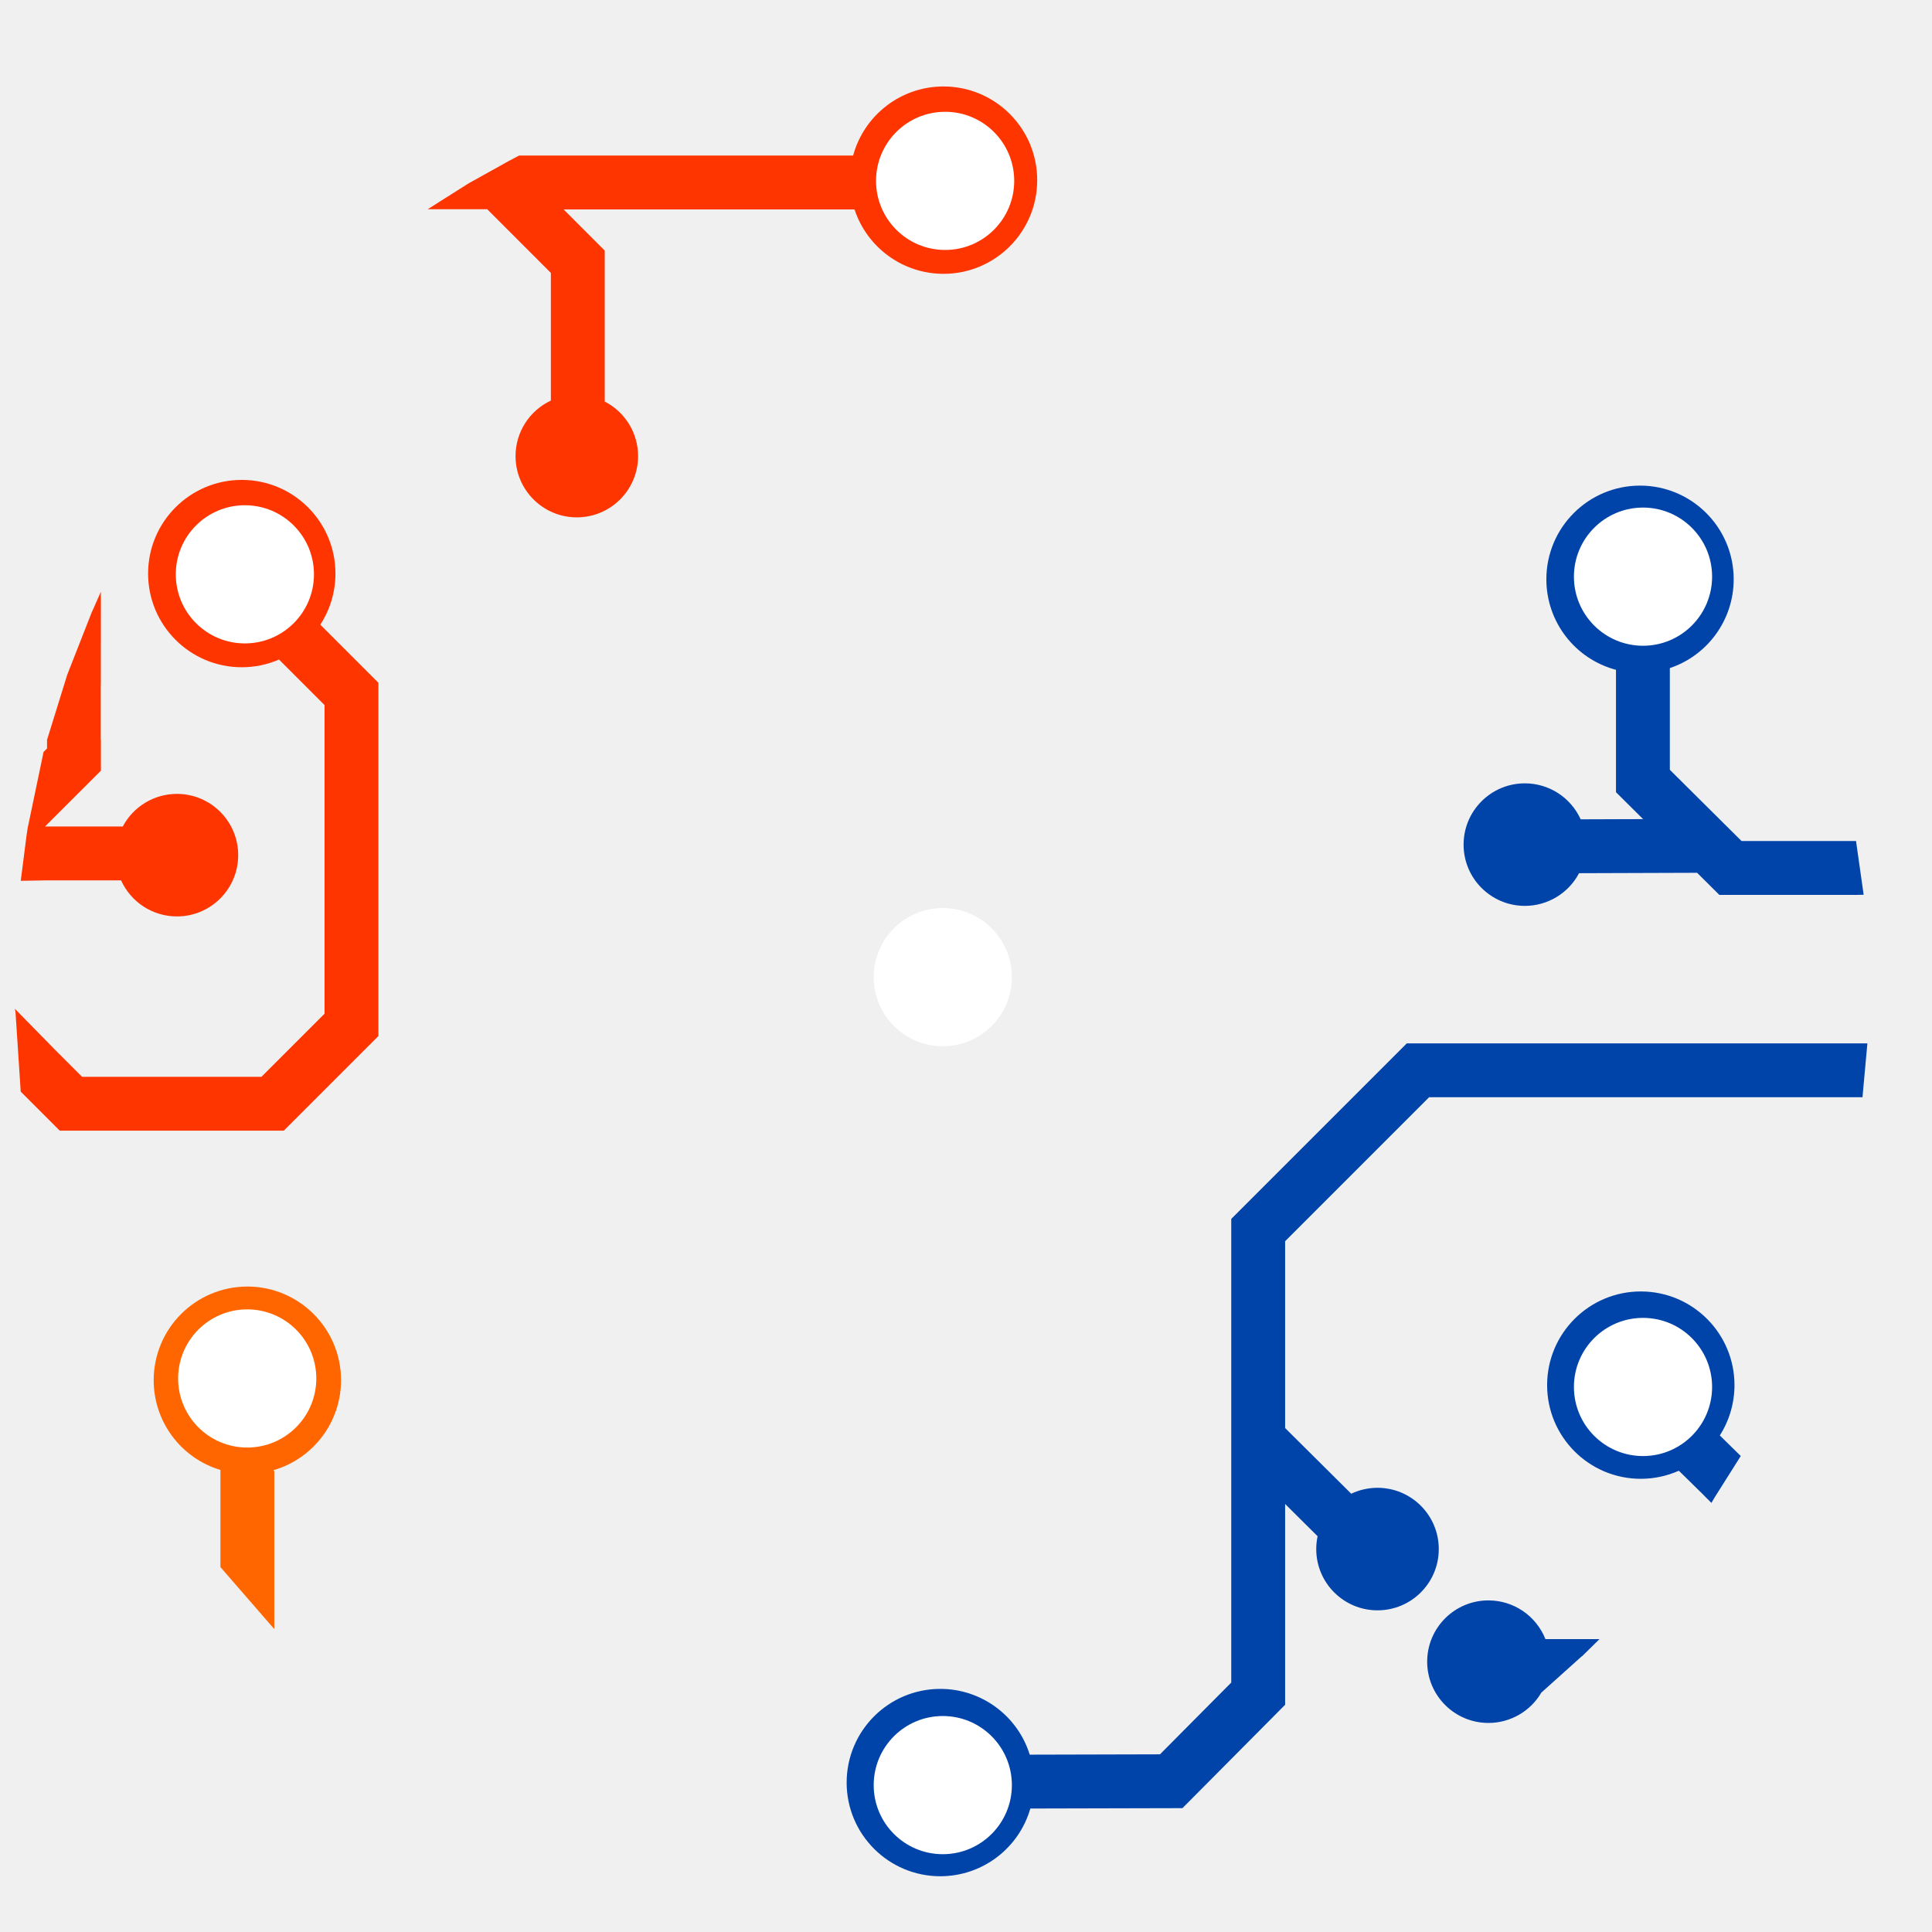
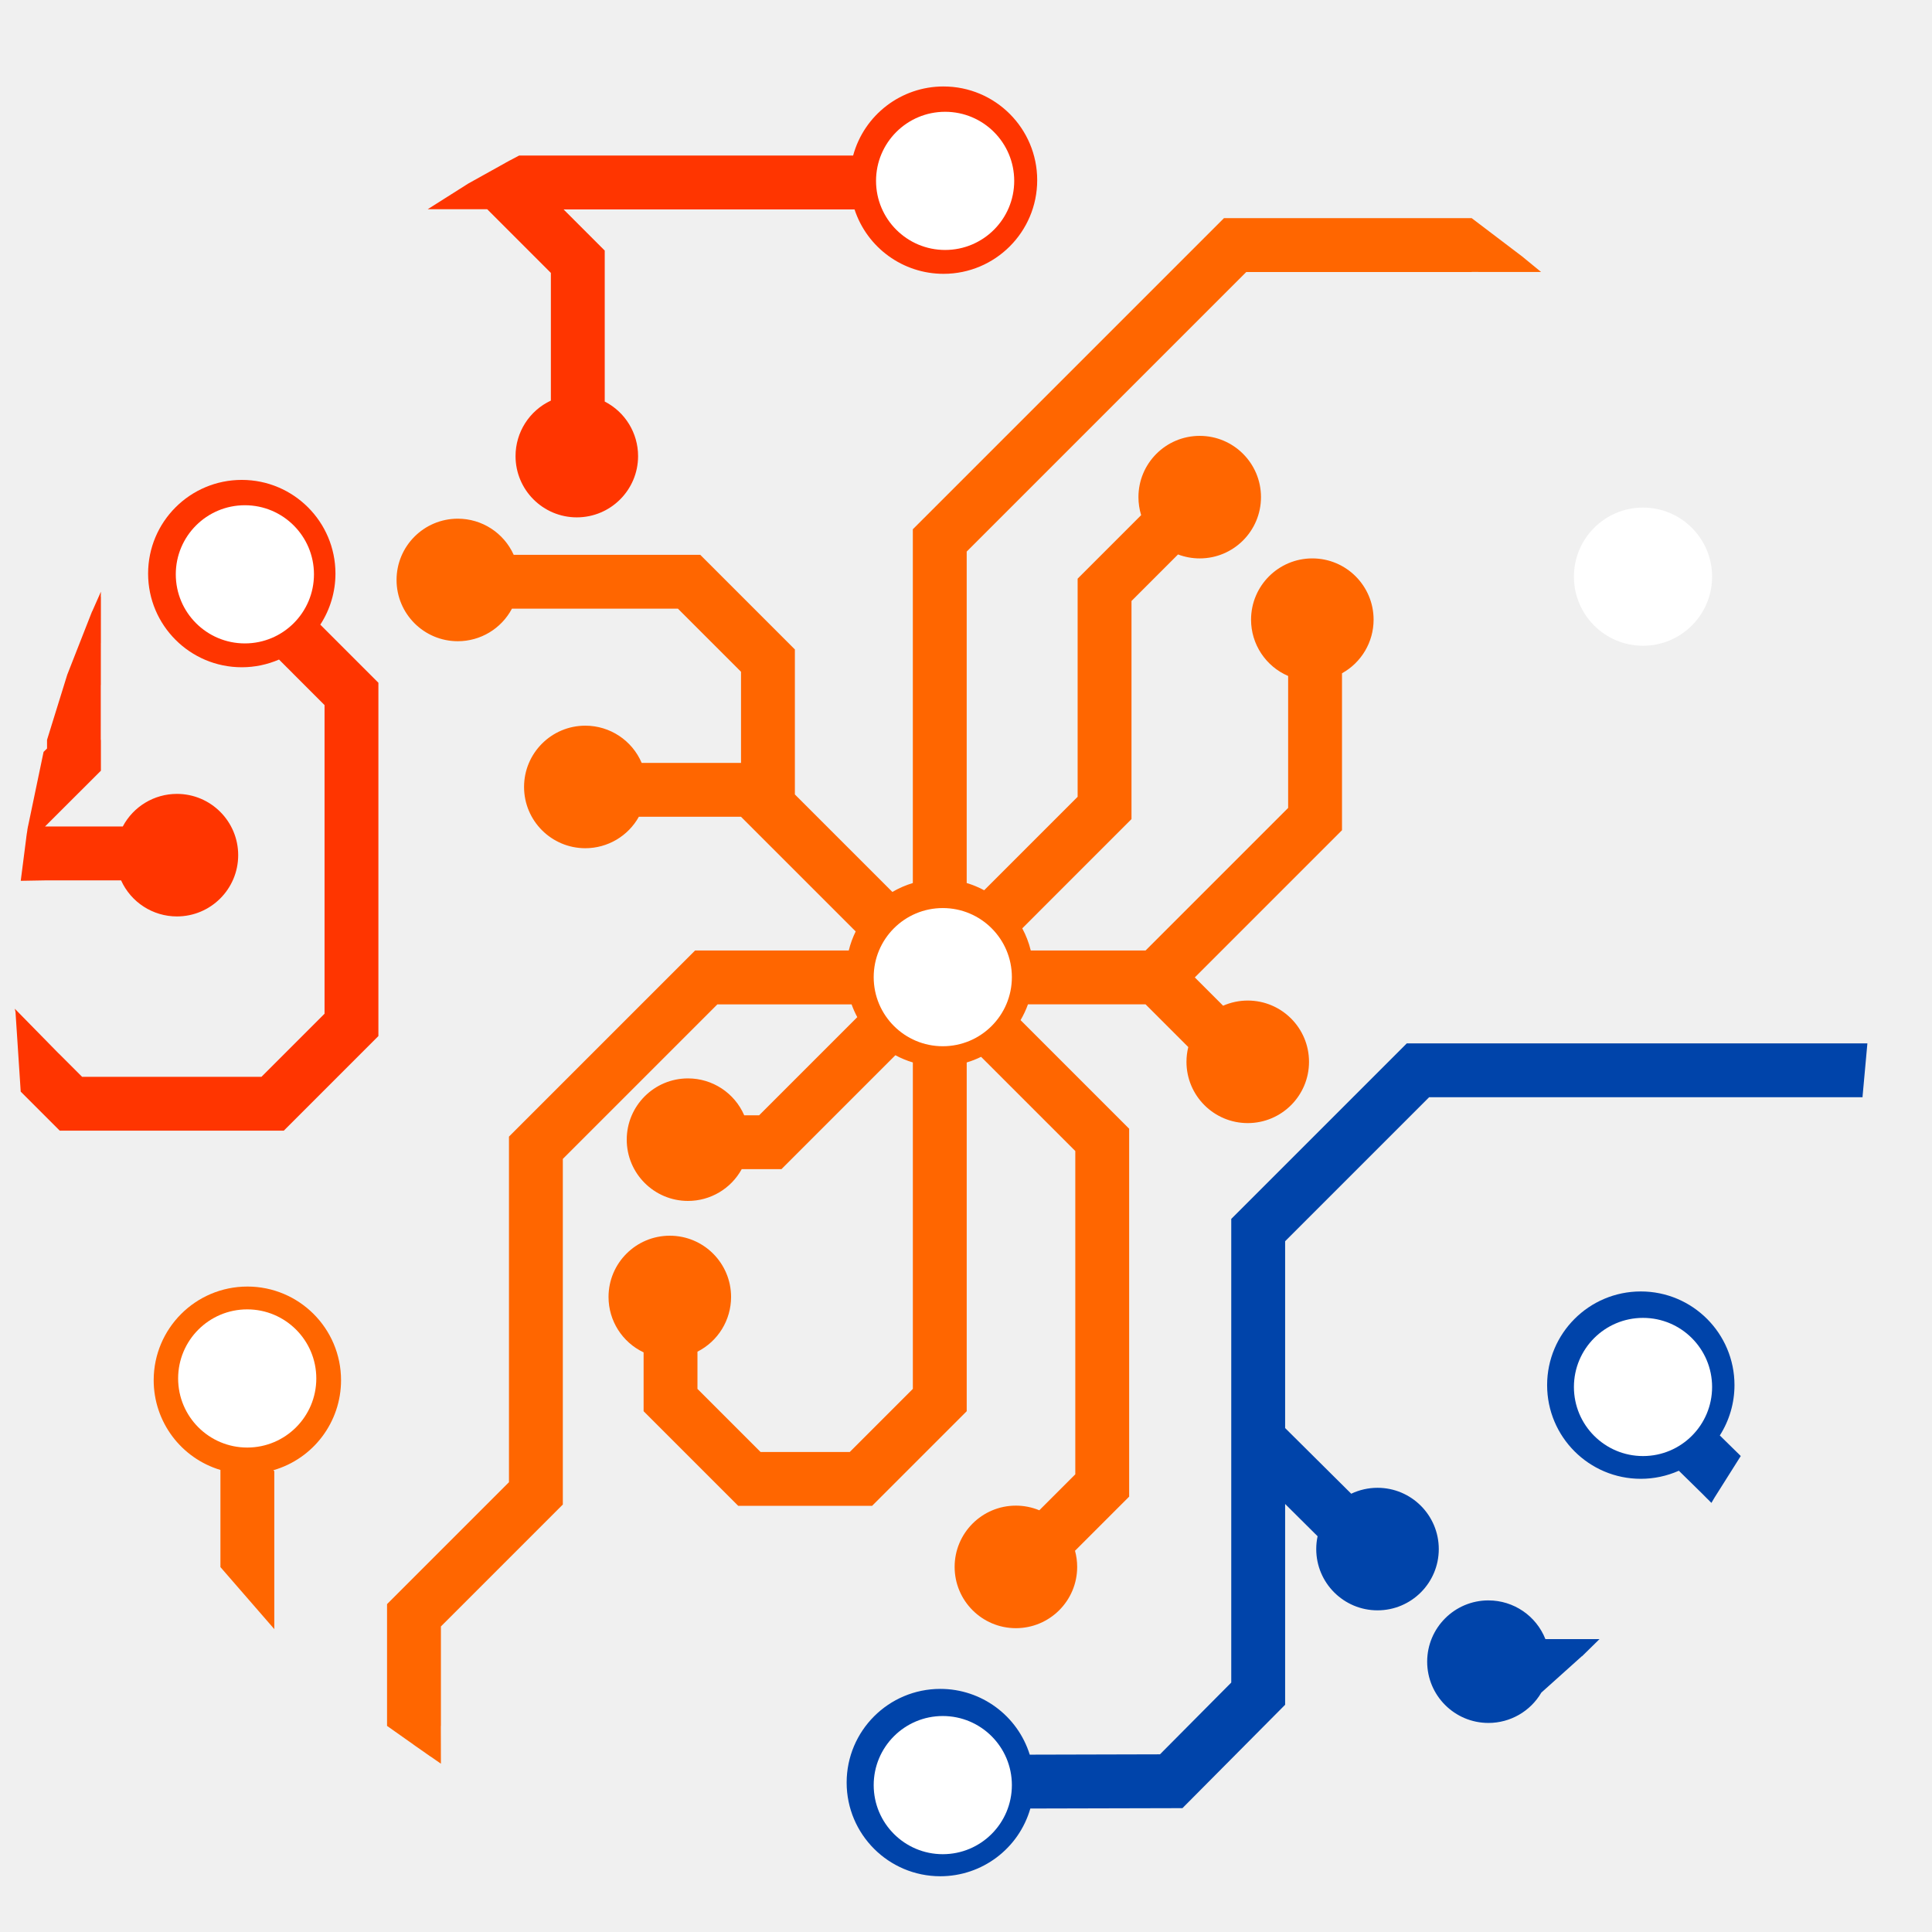
<svg xmlns="http://www.w3.org/2000/svg" id="SVGRoot" version="1.1" viewBox="0 0 250 250">
-   <g id="layer5_dontknow">
+   <g id="bottom_orange">
    <path id="path4-7-6" d="m32.009 166.48a12.122 12.122 0 0 0-12.122 12.122 12.122 12.122 0 0 0 8.637 11.61v12.57l6.97 8.023v-20.426l-0.116-0.134a12.122 12.122 0 0 0 8.753-11.644 12.122 12.122 0 0 0-12.122-12.122z" fill="#ff6600" stroke-width=".283" />
  </g>
  <g id="bottom_orange">
-     <path id="path14-0" d="m212.22 62.838a12.122 12.122 0 0 0-12.122 12.122 12.122 12.122 0 0 0 9.01 11.715v15.836l3.505 3.482-8.075 0.027a7.929 7.929 0 0 0-7.222-4.656 7.929 7.929 0 0 0-7.928 7.928 7.929 7.929 0 0 0 7.928 7.929 7.929 7.929 0 0 0 7.013-4.23l15.277-0.051 2.877 2.858h17.562v4e-3l1.111-0.021-0.987-6.953h-14.814l-9.279-9.217v-13.16a12.122 12.122 0 0 0 8.263-11.492 12.122 12.122 0 0 0-12.121-12.122z" fill="#0044aa" style="stroke-width:.3" />
-   </g>
-   <g id="middle_orange">
        
    </g>
+   <g id="middle_orange">
+     <path id="path10-2" d="m158.38 28.227-40.26 40.26v45.777a12.122 12.122 0 0 0-2.648 1.154l-12.615-12.615v-18.765l-12.245-12.246h-24.14a7.929 7.929 0 0 0-7.23-4.675 7.929 7.929 0 0 0-7.928 7.929 7.929 7.929 0 0 0 7.928 7.928 7.929 7.929 0 0 0 7.003-4.212h21.479l8.163 8.163v11.795h-12.853a7.929 7.929 0 0 0-7.293-4.818 7.929 7.929 0 0 0-7.928 7.929 7.929 7.929 0 0 0 7.928 7.928 7.929 7.929 0 0 0 6.926-4.069h13.219l14.839 14.839a12.122 12.122 0 0 0-0.896 2.466h-19.887l-24.082 24.081v44.721l-15.776 15.775v15.759l2.798 1.975 0.652 0.46-0.009 5e-3 1.017 0.706 1.139 0.803 0.001-0.012 1.372 0.953-0.008-3.251-0.004-1.638h0.012v-12.872l15.776-15.776v-44.721l19.999-19.999h17.366a12.122 12.122 0 0 0 0.737 1.654l-12.7 12.7h-1.93a7.929 7.929 0 0 0-7.274-4.774 7.929 7.929 0 0 0-7.928 7.928 7.929 7.929 0 0 0 7.928 7.928 7.929 7.929 0 0 0 6.95-4.113h5.141l14.742-14.742a12.122 12.122 0 0 0 2.261 0.936v42.243l-8.163 8.163h-11.544l-8.163-8.163v-4.821a7.929 7.929 0 0 0 4.349-7.074 7.929 7.929 0 0 0-7.928-7.929 7.929 7.929 0 0 0-7.929 7.929 7.929 7.929 0 0 0 4.538 7.167v7.615l12.246 12.245h17.319l12.245-12.245v-45.129a12.122 12.122 0 0 0 1.86-0.73l12.191 12.191v41.832l-4.655 4.655a7.929 7.929 0 0 0-3.03-0.602 7.929 7.929 0 0 0-7.929 7.928 7.929 7.929 0 0 0 7.929 7.929 7.929 7.929 0 0 0 7.928-7.929 7.929 7.929 0 0 0-0.28-2.088l7.006-7.006v-47.607l-14.051-14.051a12.122 12.122 0 0 0 0.956-2.042h15.219l5.527 5.527a7.929 7.929 0 0 0-0.234 1.91 7.929 7.929 0 0 0 7.929 7.929 7.929 7.929 0 0 0 7.928-7.929 7.929 7.929 0 0 0-7.928-7.928 7.929 7.929 0 0 0-3.187 0.669l-3.663-3.663 19.046-19.046v-20.309a7.929 7.929 0 0 0 4.089-6.936 7.929 7.929 0 0 0-7.928-7.929 7.929 7.929 0 0 0-7.929 7.929 7.929 7.929 0 0 0 4.799 7.284v17.074l-18.449 18.449h-14.855a12.122 12.122 0 0 0-1.101-2.866l14.135-14.136v-28.224l6.022-6.022a7.929 7.929 0 0 0 2.805 0.513 7.929 7.929 0 0 0 7.929-7.928 7.929 7.929 0 0 0-7.929-7.929 7.929 7.929 0 0 0-7.928 7.929 7.929 7.929 0 0 0 0.35 2.331l-8.219 8.219v28.225l-12.094 12.094a12.122 12.122 0 0 0-2.261-0.936v-42.888l36.177-36.177h29.167v-0.008l4.291 6e-4 4.688 0.001-1.164-0.954-1.153-0.947 3e-3 -0.004h-4e-3l4e-3 -6e-4 -3.332-2.529-3.332-2.529z" fill="#ff6600" stroke-width=".668" />
+   </g>
  <g id="layer3">
    <path id="path12-2-7" d="m31.287 62.099a12.122 12.122 0 0 0-12.122 12.122 12.122 12.122 0 0 0 12.122 12.122 12.122 12.122 0 0 0 4.818-0.998l5.891 5.892v39.939l-8.163 8.163h-23.211l-3.012-3.012-0.005 5e-3 -5.691-5.804 0.093 0.434 0.327 4.996 0.346 5.298 5.053 5.053h28.986l12.246-12.246v-45.714l-7.518-7.518a12.122 12.122 0 0 0 1.961-6.61 12.122 12.122 0 0 0-12.122-12.122zm-18.231 14.471-0.652 1.472-0.486 1.099 6e-4 -0.036-0.118 0.302-0.047 0.107h0.005l-1.448 3.691-1.608 4.1-1.308 4.216-1.308 4.216v1.119l-0.448 0.439-1.051 5.035-0.963 4.611-0.006 8e-3v1e-3l-0.006-1e-3 -0.031 0.203-0.045 0.214 0.015-0.016-0.044 0.288-0.031 0.206-0.005-5e-3 -0.028 0.22-0.041 0.269 0.006-2e-3 -0.331 2.581-0.394 3.069 1.71-0.029 1.677-0.029h9.596a7.929 7.929 0 0 0 7.227 4.668 7.929 7.929 0 0 0 7.928-7.928 7.929 7.929 0 0 0-7.928-7.929 7.929 7.929 0 0 0-7.007 4.219h-10.061l3.231-3.226 4-3.994v-3.993h-0.019l0.001-2.567 0.001-3.004-0.001 0.002 6e-4 -1.533 0.008 0.009 0.001-3.004 0.001-2.438 0.005 0.006 0.002-6.007-0.016 0.043z" fill="#ff3500" stroke-width=".26" />
  </g>
  <g id="layer2">
    <path id="path6-5-5" d="m122.09 11.188a12.122 12.122 0 0 0-11.696 8.94h-43.206v0.009l-0.013-0.009-0.879 0.465-0.271 0.144-0.006-0.005-0.303 0.169-0.298 0.158 0.013 6e-4 -2.126 1.183-2.715 1.511-2.625 1.662-2.624 1.661 7.704-0.002 8.237 8.238v16.524a7.929 7.929 0 0 0-4.571 7.182 7.929 7.929 0 0 0 7.929 7.928 7.929 7.929 0 0 0 7.928-7.928 7.929 7.929 0 0 0-4.316-7.058v-19.536l-5.325-5.325h37.65a12.122 12.122 0 0 0 11.514 8.334 12.122 12.122 0 0 0 12.122-12.122 12.122 12.122 0 0 0-12.122-12.122z" fill="#ff3500" stroke-width=".253" style="mix-blend-mode:normal" />
  </g>
  <g id="layer7">
    <path id="path16-6-8" d="m182.04 135.01-22.716 22.716v59.997l-9.224 9.286-16.851 0.043a12.122 12.122 0 0 0-11.571-8.51 12.122 12.122 0 0 0-12.122 12.122 12.122 12.122 0 0 0 12.122 12.122 12.122 12.122 0 0 0 11.647-8.764l19.683-0.049 13.287-13.376v-25.982l4.202 4.174a7.929 7.929 0 0 0-0.176 1.66 7.929 7.929 0 0 0 7.929 7.928 7.929 7.929 0 0 0 7.928-7.928 7.929 7.929 0 0 0-7.928-7.928 7.929 7.929 0 0 0-3.401 0.766l-8.554-8.497v-24.178l18.633-18.633h56.088v-0.118l0.308-3.381 0.316-3.47h-0.623zm30.279 32.103a12.122 12.122 0 0 0-12.122 12.122 12.122 12.122 0 0 0 12.122 12.122 12.122 12.122 0 0 0 4.923-1.045l3.057 2.998 0.185 0.188 0.454 0.459 3e-3 -5e-3 0.061 0.062 0.454 0.459 0.422-0.715 1.688-2.675 1.688-2.676-2.711-2.659a12.122 12.122 0 0 0 1.898-6.513 12.122 12.122 0 0 0-12.122-12.122zm-19.719 39.978a7.929 7.929 0 0 0-7.924 7.929 7.929 7.929 0 0 0 7.929 7.928 7.929 7.929 0 0 0 6.844-3.926l2.786-2.501 2.463-2.212 6e-3 0.021 0.305-0.3 0.061-0.054h-5e-3l0.773-0.759 1.129-1.109 6e-3 -5e-3v-1e-3l-2.885-1e-3v2e-3h-0.768l-3.344-1e-3a7.929 7.929 0 0 0-7.371-5.01 7.929 7.929 0 0 0-3e-3 0z" fill="#0044aa" stroke-width=".089" />
  </g>
  <g id="layer1">
    <g id="g18-9" transform="matrix(.3 0 0 .3 1.8918 6.9441)">
      <g id="g8-8" style="mix-blend-mode:normal">
    </g>
    </g>
    <g id="g34-2" transform="matrix(.3 0 0 .3 2.1398 7.1922)" fill="#ffffff" stroke-width=".663">
      <circle id="circle20-1" cx="399.52" cy="397.5" r="29.8" />
      <circle id="circle22-5" cx="400.53" cy="54.043" r="29.8" />
      <circle id="circle24-5" cx="399.52" cy="746" r="29.8" />
      <circle id="circle26-2" cx="701.55" cy="224.76" r="29.8" />
      <circle id="circle28-6" cx="701.55" cy="574.27" r="29.8" />
      <circle id="circle30-7" cx="99.5" cy="570.6" r="29.8" />
      <circle id="circle32-0" cx="98.49" cy="223.75" r="29.8" />
    </g>
  </g>
</svg>
